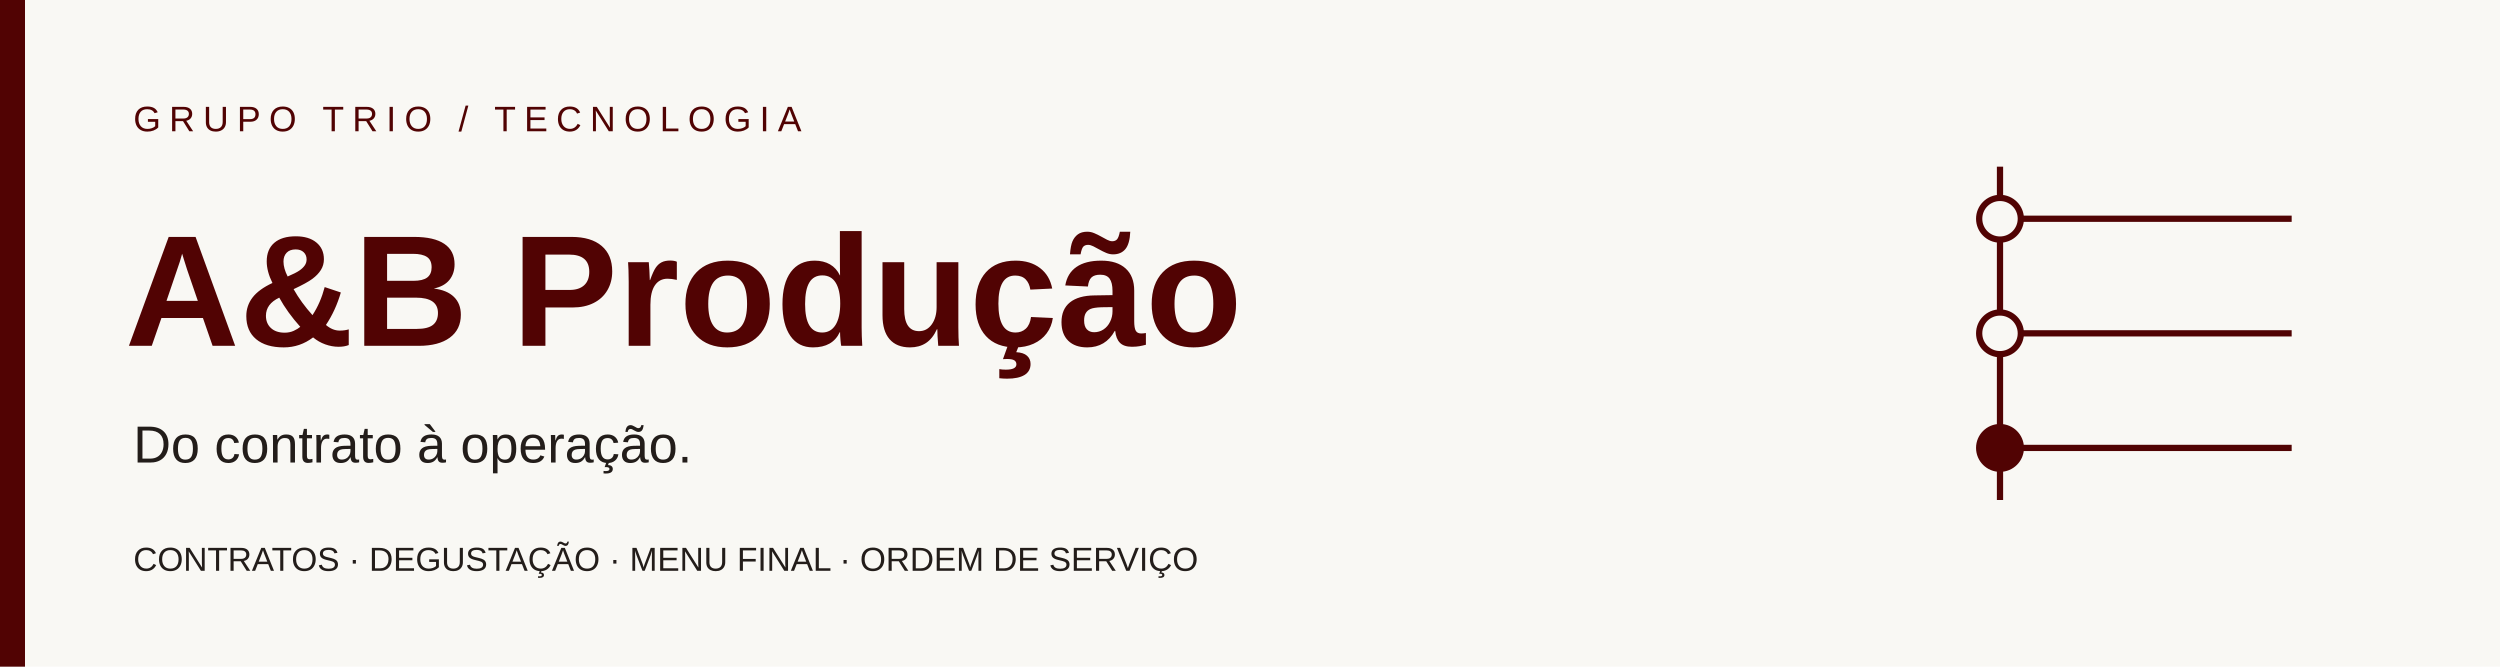
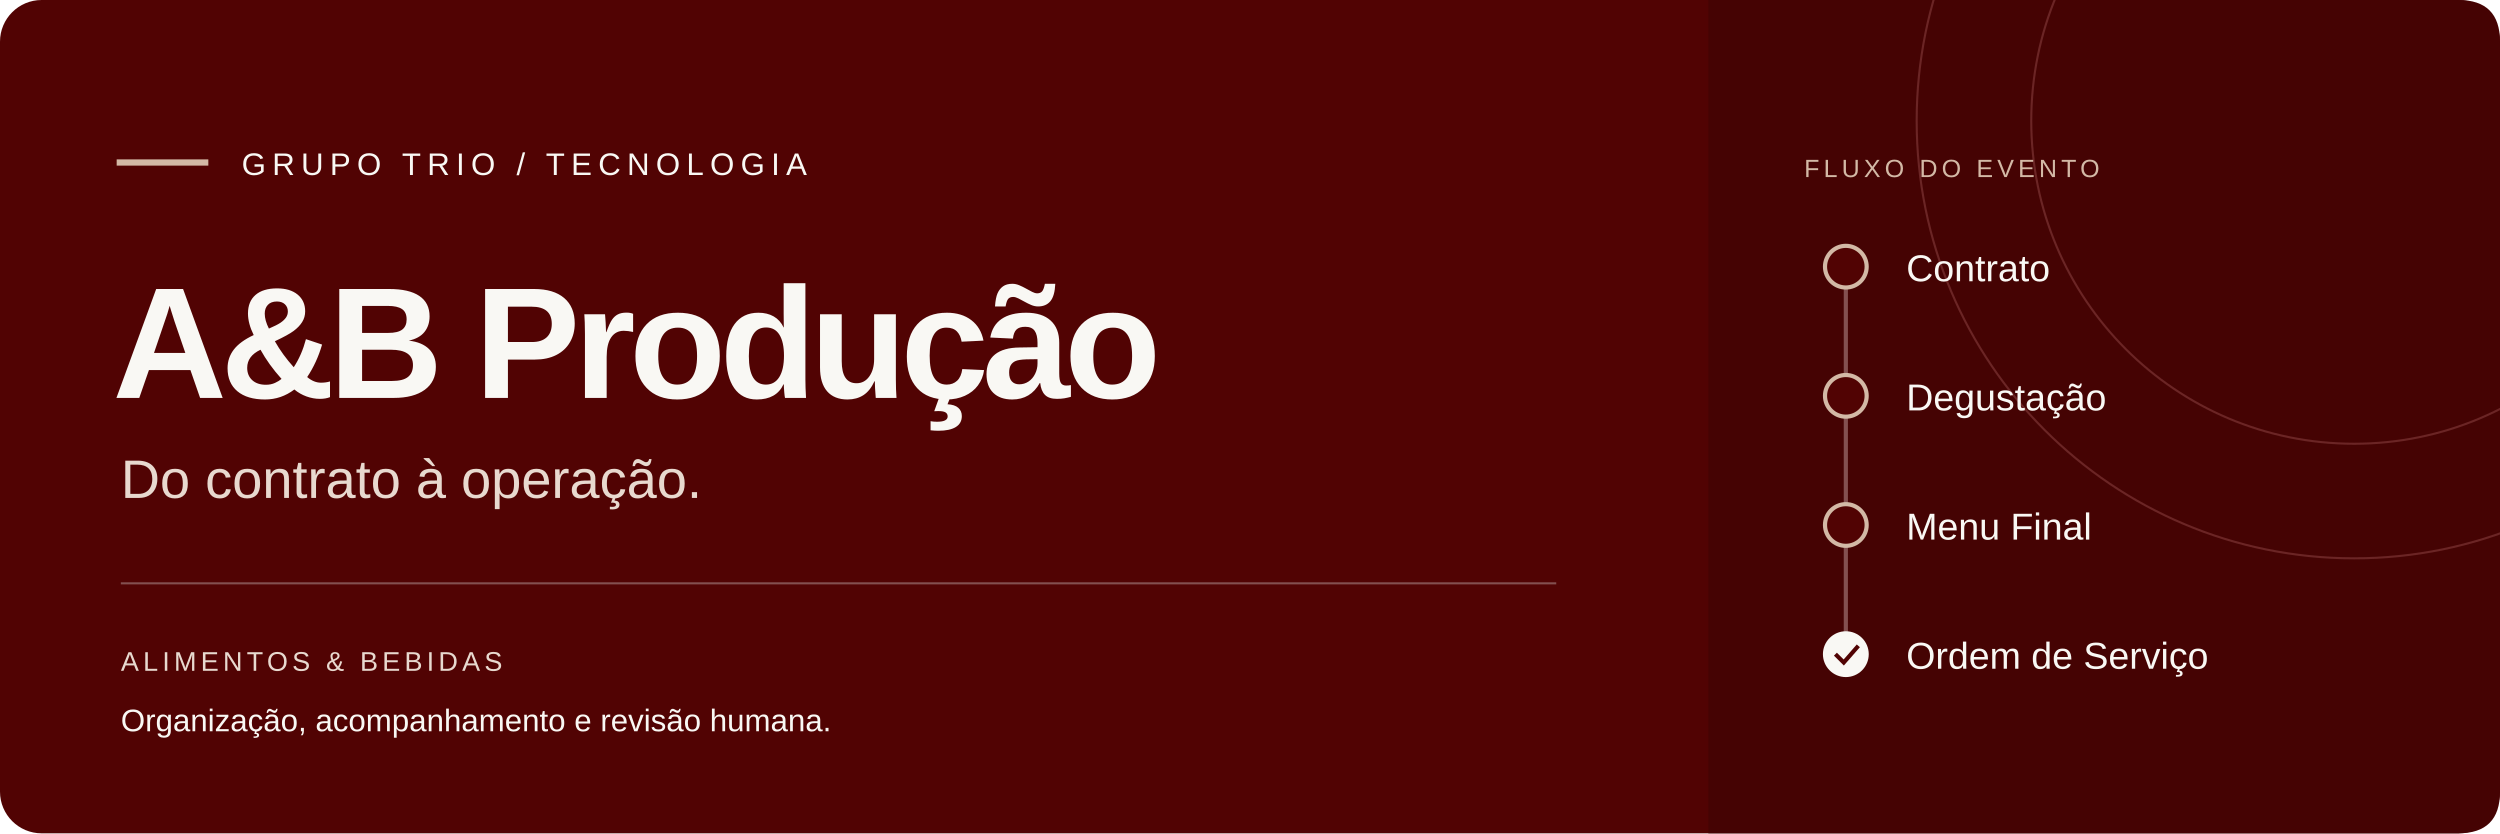
- <svg xmlns="http://www.w3.org/2000/svg" width="1200" height="320" viewBox="0 0 1200 320" role="img" aria-labelledby="title desc">
-   <rect width="1200" height="320" fill="#F9F8F4" />
-   <rect width="12" height="320" fill="#510303" />
-   <g fill="#510303" font-family="Arial, sans-serif">
-     <text x="64" y="63" font-size="17" letter-spacing="4">GRUPO TRIO / TECNOLOGIA</text>
-     <text x="60" y="166" font-size="76" font-weight="700">A&amp;B Produção</text>
-     <text x="64" y="222" font-size="25" fill="#231D1A">Do contrato à operação.</text>
-     <text x="64" y="274" font-size="16" fill="#231D1A">CONTRATOS · DEGUSTAÇÃO · MENU FINAL · ORDEM DE SERVIÇO</text>
+ <svg xmlns="http://www.w3.org/2000/svg" width="1200" height="400" viewBox="0 0 1200 400" role="img" aria-labelledby="title desc">
+   <rect width="1200" height="400" rx="20" fill="#510303" />
+   <path d="M820 0H1180Q1200 0 1200 20V380Q1200 400 1180 400H820Z" fill="#450303" />
+   <circle cx="1130" cy="58" r="210" fill="none" stroke="#6B2525" />
+   <circle cx="1130" cy="58" r="155" fill="none" stroke="#6B2525" />
+   <path d="M56 78H100" stroke="#D3B9A6" stroke-width="3" />
+   <g font-family="Arial, Helvetica, sans-serif" fill="#F9F8F4">
+     <text x="116" y="84" font-size="15" letter-spacing="3">GRUPO TRIO / TECNOLOGIA</text>
+     <text x="54" y="191" font-size="76" font-weight="700" letter-spacing="-3">A&amp;B Produção</text>
+     <text x="58" y="239" font-size="26" fill="#E8D9CF">Do contrato à operação.</text>
+     <path d="M58 280H747" stroke="#835050" />
+     <text x="58" y="322" font-size="13" letter-spacing="2" fill="#E8D9CF">ALIMENTOS &amp; BEBIDAS</text>
+     <text x="58" y="351" font-size="15">Organização, acompanhamento e revisão humana.</text>
+     <text x="866" y="85" font-size="12" letter-spacing="2" fill="#D3B9A6">FLUXO DO EVENTO</text>
  </g>
-   <g stroke="#510303" stroke-width="3" fill="none">
-     <path d="M960 80V240M960 105H1100M960 160H1100M960 215H1100" />
-     <circle cx="960" cy="105" r="10" fill="#F9F8F4" />
-     <circle cx="960" cy="160" r="10" fill="#F9F8F4" />
-     <circle cx="960" cy="215" r="10" fill="#510303" />
+   <path d="M886 124V309" stroke="#835050" stroke-width="2" />
+   <g fill="#510303" stroke="#D3B9A6" stroke-width="2">
+     <circle cx="886" cy="128" r="10" />
+     <circle cx="886" cy="190" r="10" />
+     <circle cx="886" cy="252" r="10" />
+   </g>
+   <circle cx="886" cy="314" r="11" fill="#F9F8F4" />
+   <path d="m881 314 4 4 7-8" fill="none" stroke="#510303" stroke-width="2" />
+   <g font-family="Arial, Helvetica, sans-serif" font-size="18" fill="#F9F8F4">
+     <text x="915" y="135">Contrato</text>
+     <text x="915" y="197">Degustação</text>
+     <text x="915" y="259">Menu Final</text>
+     <text x="915" y="321">Ordem de Serviço</text>
  </g>
</svg>
